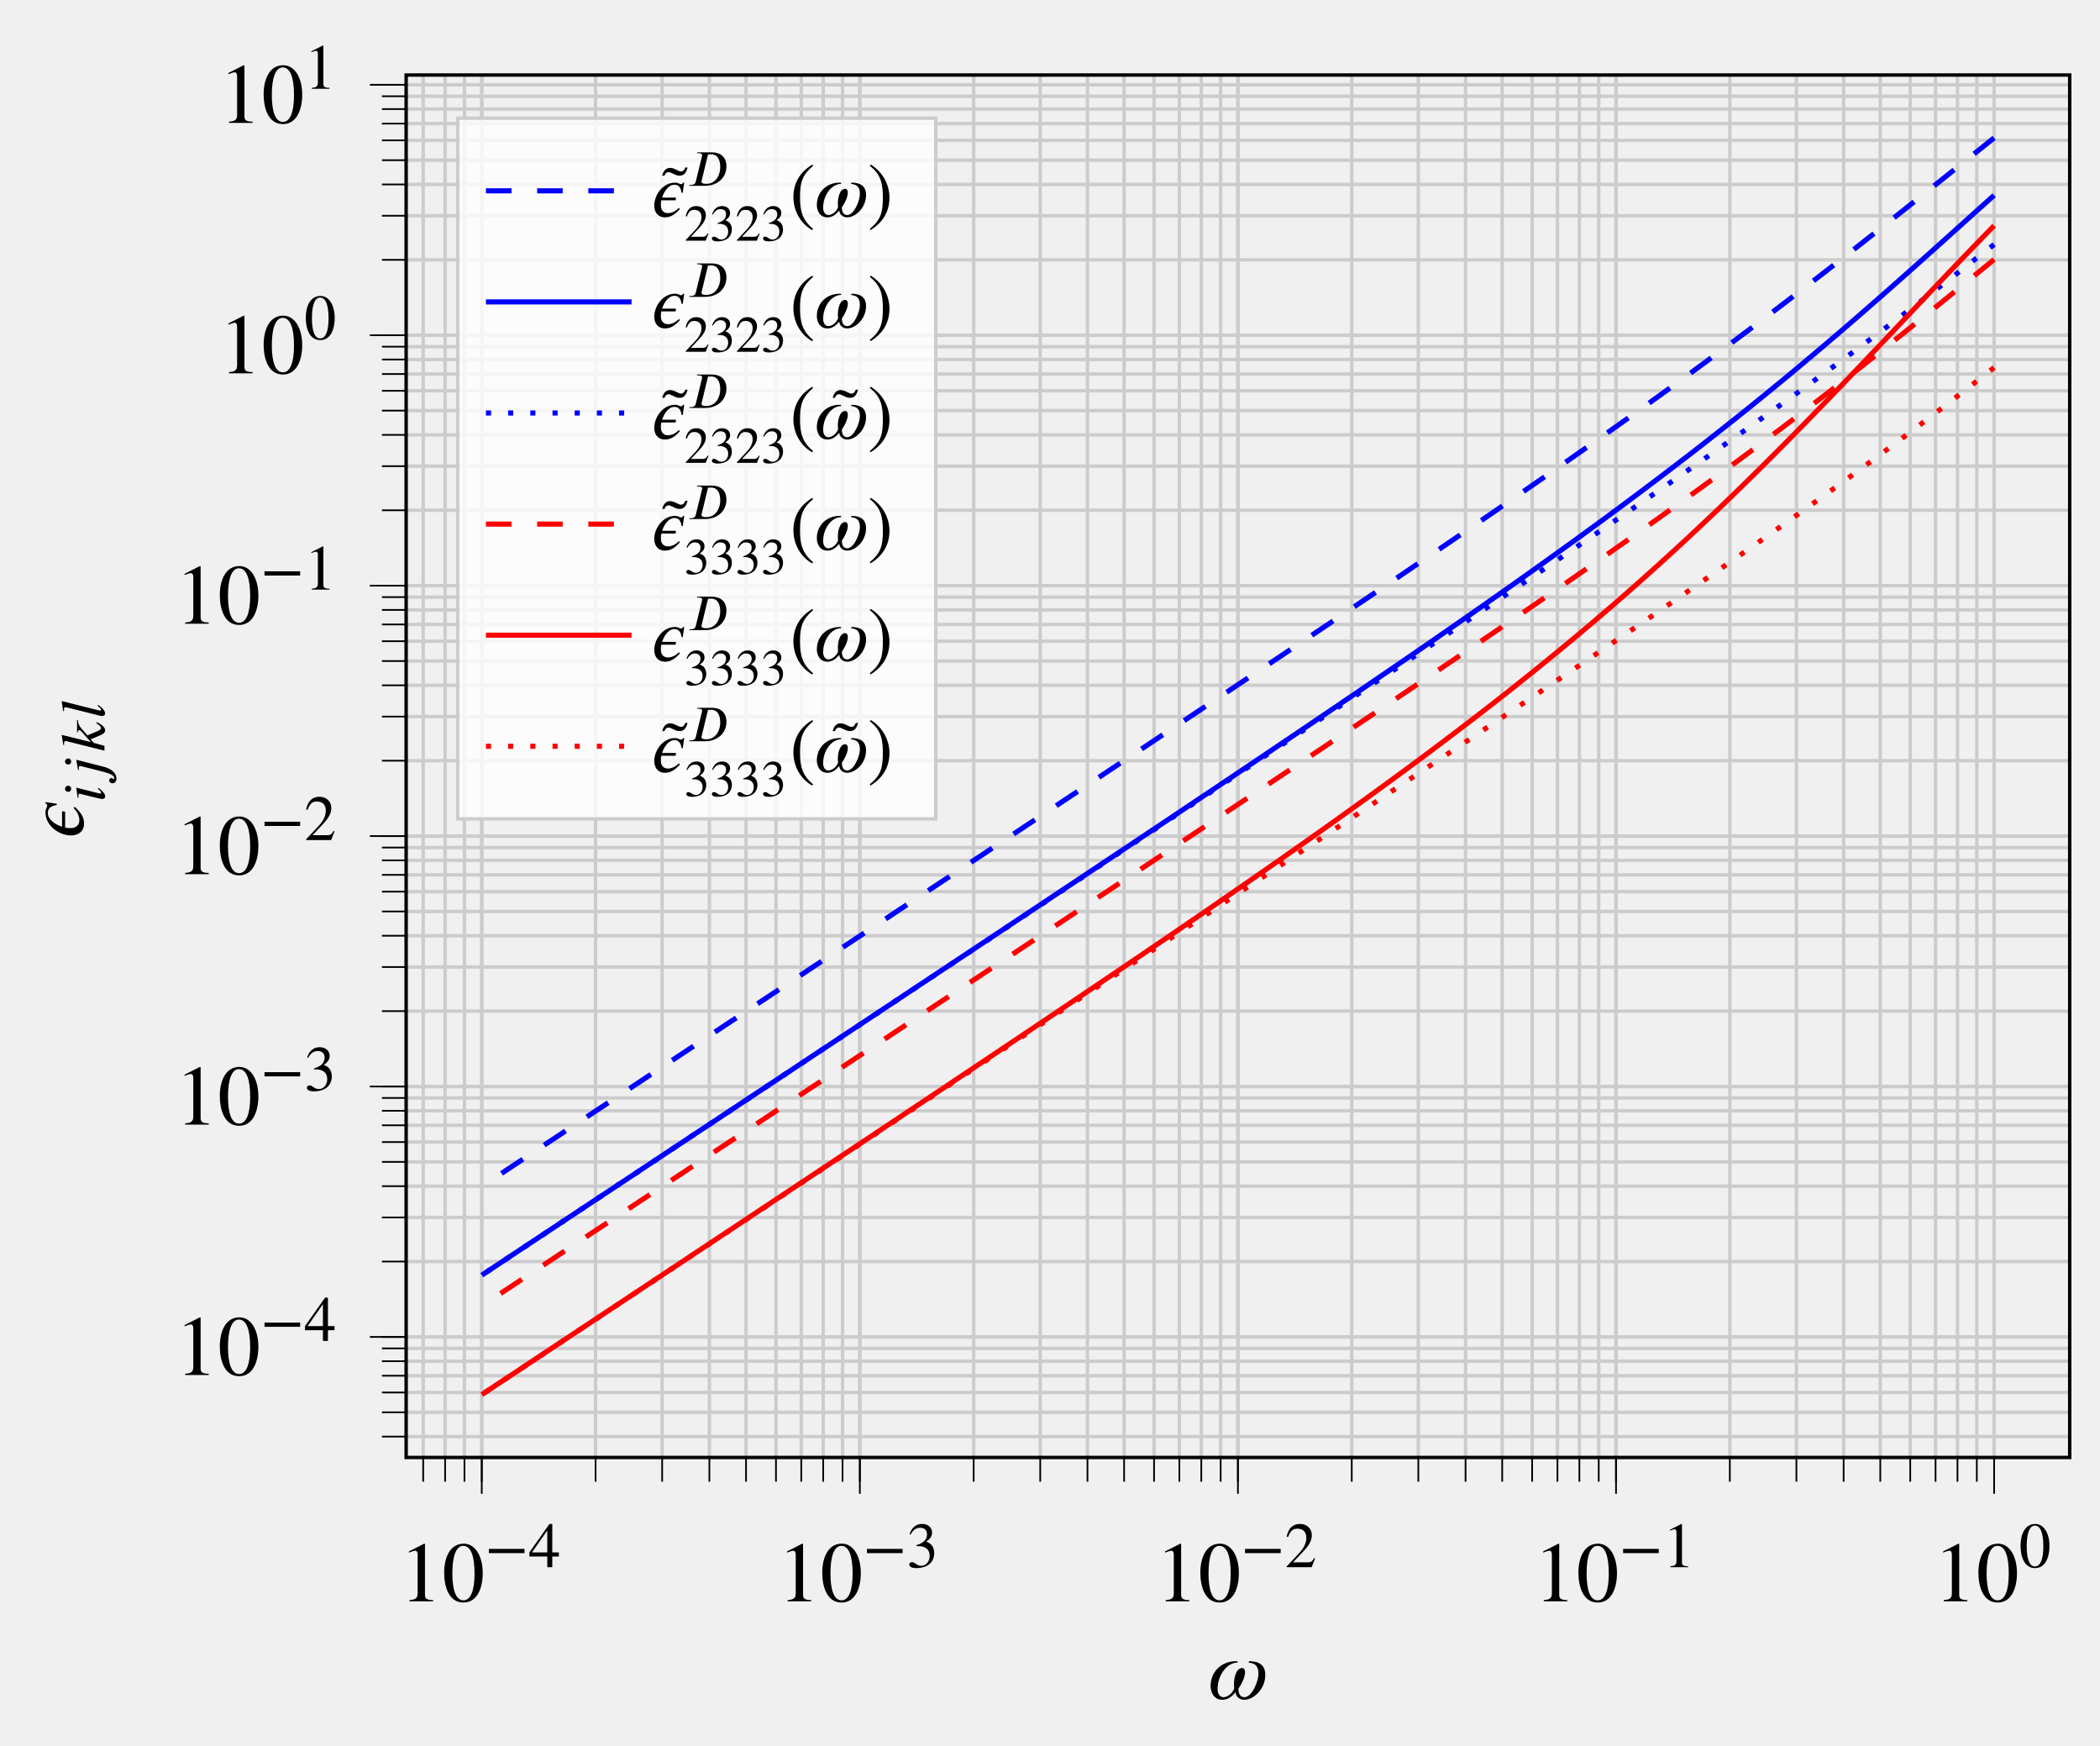
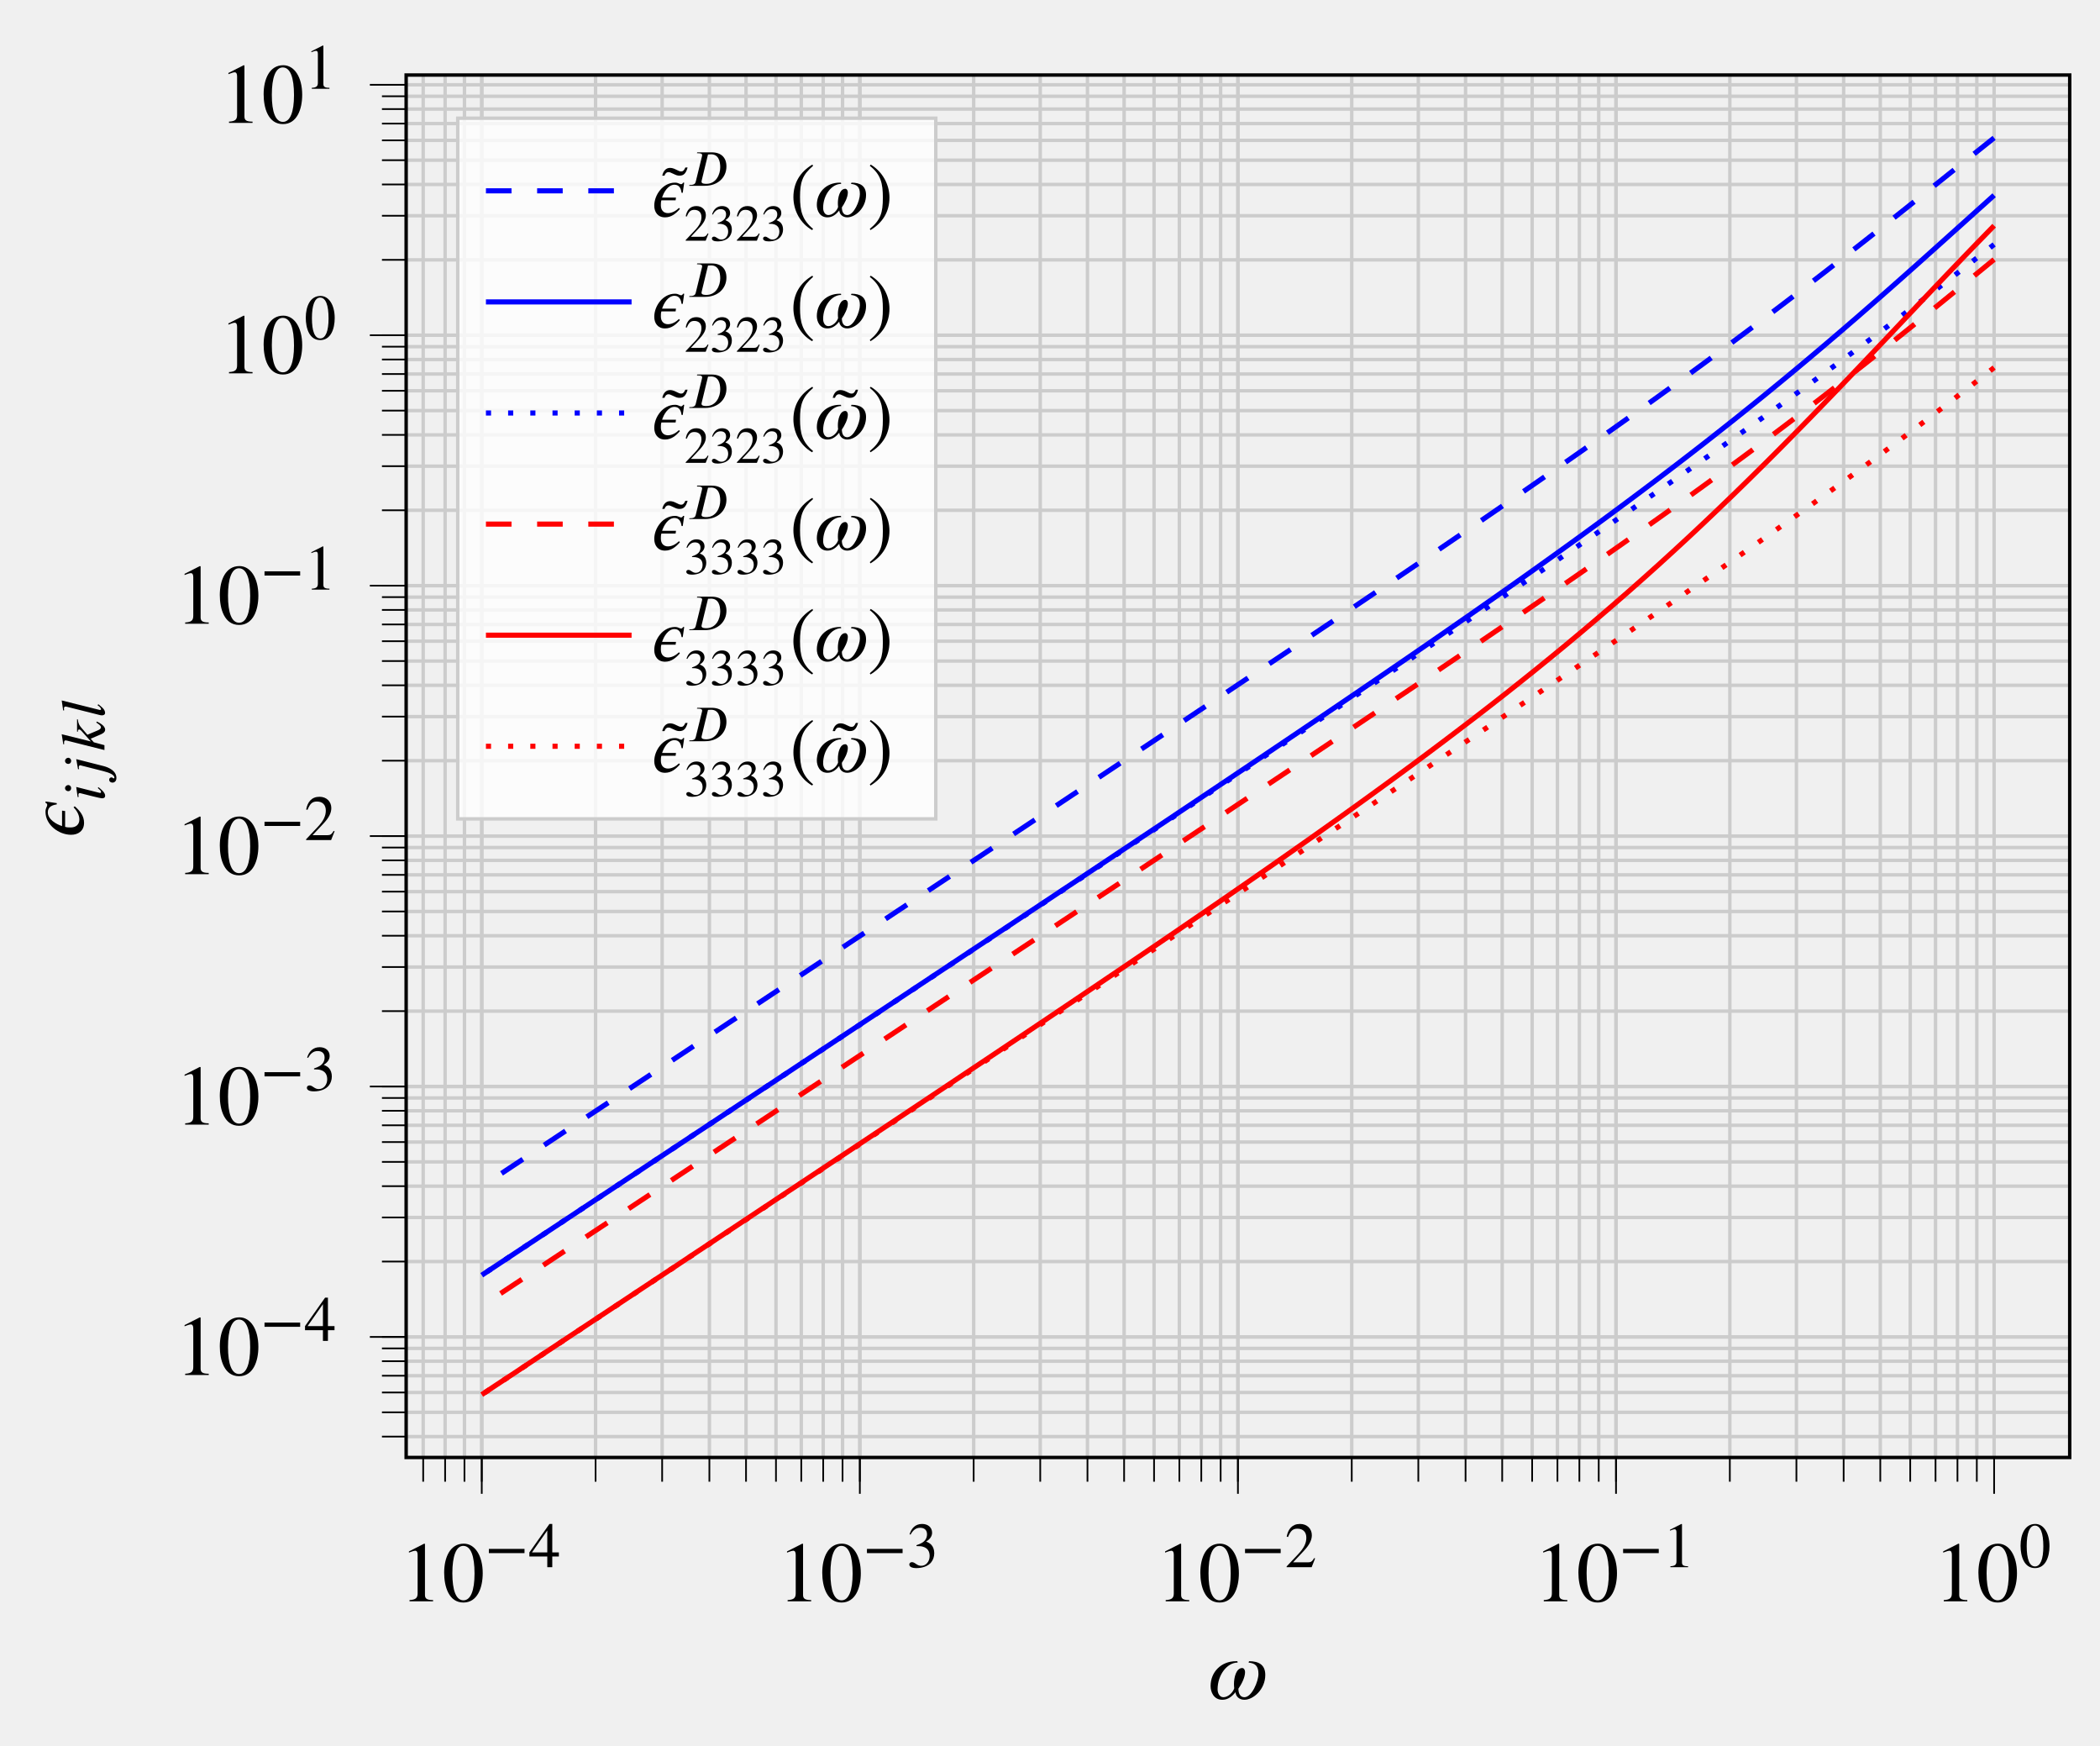
<svg xmlns="http://www.w3.org/2000/svg" xmlns:xlink="http://www.w3.org/1999/xlink" version="1.1" width="245.238" height="203.759" viewBox="0 0 245.238 203.759">
  <defs>
    <path id="font_1_50" d="M.394 0V.015C.319 .015 .299 .033 .299 .076V.673L.29 .676 .111 .585V.571L.138 .581C.156 .588 .173 .593 .183 .593 .204 .593 .213 .578 .213 .544V.095C.213 .04 .192 .019 .118 .015V0H.394Z" />
    <path id="font_1_49" d="M.38 .325C.38 .127 .335 .012 .25 .012 .164 .012 .12 .126 .12 .329 .12 .532 .165 .65 .248 .65 .336 .65 .38 .533 .38 .325M.476 .33C.476 .535 .385 .676 .254 .676 .093 .676 .024 .513 .024 .336 .024 .172 .079-.014 .25-.014 .413-.014 .476 .158 .476 .33Z" />
    <path id="font_2_1155" d="M.621 .22V.286H.064V.22H.621Z" />
    <path id="font_2_53" d="M.292 .231H.052L.292 .574V.231M.473 .167V.231H.37V.676H.326L.012 .231V.167H.292V0H.37V.167H.473Z" />
    <path id="font_2_52" d="M.061 .51C.102 .584 .148 .616 .21 .616 .276 .616 .318 .582 .318 .514 .318 .453 .286 .408 .237 .38 .217 .368 .191 .357 .153 .344V.33C.21 .33 .233 .327 .255 .32 .324 .3 .359 .251 .359 .175 .359 .09 .303 .022 .229 .022 .201 .022 .18 .027 .143 .053 .115 .073 .099 .079 .082 .079 .059 .079 .041 .064 .041 .043 .041 .007 .08-.014 .153-.014 .242-.014 .337 .015 .385 .079 .414 .117 .431 .166 .431 .219 .431 .271 .415 .317 .387 .348 .366 .37 .348 .382 .304 .401 .371 .441 .397 .491 .397 .539 .397 .621 .334 .676 .241 .676 .137 .676 .074 .609 .045 .514L.061 .51Z" />
    <path id="font_2_51" d="M.474 .137 .46 .143C.427 .087 .406 .076 .364 .076H.13L.295 .252C.384 .346 .423 .421 .423 .5 .423 .599 .351 .676 .238 .676 .115 .676 .051 .594 .03 .477L.051 .472C.091 .57 .126 .602 .198 .602 .283 .602 .337 .552 .337 .461 .337 .376 .301 .3 .207 .201L.029 .012V0H.42L.474 .137Z" />
    <path id="font_2_50" d="M.394 0V.015C.319 .015 .299 .033 .299 .076V.673L.29 .676 .111 .585V.571L.138 .581C.156 .588 .173 .593 .183 .593 .204 .593 .213 .578 .213 .544V.095C.213 .04 .192 .019 .118 .015V0H.394Z" />
    <path id="font_2_49" d="M.38 .325C.38 .127 .335 .012 .25 .012 .164 .012 .12 .126 .12 .329 .12 .532 .165 .65 .248 .65 .336 .65 .38 .533 .38 .325M.476 .33C.476 .535 .385 .676 .254 .676 .093 .676 .024 .513 .024 .336 .024 .172 .079-.014 .25-.014 .413-.014 .476 .158 .476 .33Z" />
    <clipPath id="clip_3">
      <path transform="matrix(1,0,0,-1,232.872,39.13699)" d="M-185.442-131.02H8.83V30.377H-185.442Z" />
    </clipPath>
    <path id="font_1_3186" d="M.465 .425C.542 .416 .581 .388 .581 .292 .581 .206 .504 .019 .416 .019 .363 .019 .346 .069 .346 .119 .382 .171 .424 .25 .424 .314 .424 .339 .41 .361 .391 .361 .319 .361 .294 .248 .294 .175 .294 .161 .295 .139 .297 .124 .284 .078 .228 .019 .17 .019 .125 .019 .102 .066 .102 .112 .102 .28 .213 .425 .337 .425L.334 .441H.318C.141 .441 .02 .312 .02 .15 .02 .081 .056-.011 .158-.011 .224-.011 .271 .028 .312 .078 .316 .027 .357-.011 .416-.011 .52-.011 .661 .11 .661 .28 .661 .398 .586 .441 .471 .441L.465 .425Z" />
    <path id="font_1_3188" d="M.43 .441H.415C.411 .432 .404 .421 .392 .421 .364 .421 .358 .441 .309 .441 .154 .441 .04 .283 .04 .141 .04 .058 .086-.011 .18-.011 .263-.011 .321 .038 .374 .098L.362 .112C.327 .078 .276 .044 .218 .044 .163 .044 .126 .081 .126 .145 .126 .17 .126 .191 .133 .211H.318L.323 .247H.142C.164 .317 .221 .414 .303 .414 .372 .414 .389 .355 .396 .309H.411L.43 .441Z" />
    <path id="font_2_2509" d="M.227 .441 .069 .419 .072 .403C.079 .405 .091 .407 .1 .407 .123 .407 .131 .402 .131 .385 .131 .382 .13 .375 .129 .373 .05 .066 .05 .047 .05 .035 .05 .008 .062-.011 .09-.011 .139-.011 .189 .049 .224 .094L.211 .104C.175 .065 .169 .053 .147 .053 .14 .053 .134 .056 .134 .063 .134 .067 .134 .071 .135 .077L.227 .441M.257 .566C.257 .591 .235 .616 .209 .616 .18 .616 .161 .591 .161 .566 .161 .54 .18 .52 .209 .52 .235 .52 .257 .54 .257 .566Z" />
    <path id="font_2_2510" d="M.351 .441 .193 .413 .196 .396C.203 .399 .215 .401 .223 .401 .245 .401 .255 .391 .255 .379L.163 .016C.139-.08 .106-.156 .06-.156 .055-.156 .05-.15 .05-.146 .05-.13 .066-.127 .066-.112 .066-.089 .05-.074 .031-.074-.004-.074-.016-.104-.016-.126-.016-.154 .004-.187 .057-.187 .165-.187 .221-.072 .243 .016L.351 .441M.372 .566C.372 .591 .35 .616 .324 .616 .295 .616 .276 .591 .276 .566 .276 .54 .295 .52 .324 .52 .35 .52 .372 .54 .372 .566Z" />
    <path id="font_2_2511" d="M.527 .428H.333L.329 .416H.341C.351 .416 .367 .409 .367 .397 .367 .384 .357 .371 .346 .361L.179 .212 .292 .668 .134 .643 .137 .629C.145 .631 .155 .631 .164 .631 .186 .631 .196 .62 .196 .609 .196 .602 .195 .595 .193 .589L.045 0H.121L.166 .166 .222 .215 .285 .068C.296 .042 .317-.011 .363-.011 .431-.011 .478 .096 .49 .117L.475 .128C.453 .098 .431 .055 .401 .055 .375 .055 .363 .079 .348 .114L.284 .266 .39 .358C.428 .391 .456 .409 .523 .416L.527 .428Z" />
    <path id="font_2_2512" d="M.278 .668 .121 .645 .124 .63C.132 .631 .144 .633 .151 .633 .174 .633 .182 .623 .182 .611 .182 .608 .182 .6 .179 .587L.051 .077C.048 .067 .045 .053 .045 .041 .045 .016 .054-.01 .084-.01 .142-.01 .185 .056 .219 .096L.203 .108C.194 .092 .164 .053 .141 .053 .133 .053 .129 .059 .129 .066 .129 .073 .13 .077 .13 .077L.278 .668Z" />
    <path id="font_1_549" d="M-.094 .638C-.111 .601-.124 .587-.147 .587-.167 .587-.181 .593-.224 .615-.248 .627-.272 .633-.294 .633-.344 .633-.38 .597-.395 .532H-.366C-.355 .563-.338 .578-.315 .578-.297 .578-.289 .574-.251 .556-.21 .536-.195 .532-.17 .532-.115 .532-.086 .562-.065 .638H-.094Z" />
    <path id="font_4_2479" d="M.405 .612C.421 .614 .444 .615 .464 .615 .611 .615 .644 .478 .644 .363 .644 .222 .565 .038 .373 .038 .338 .038 .278 .04 .278 .081 .278 .084 .278 .089 .283 .108L.405 .612M.194 .653 .189 .636H.214C.273 .636 .291 .621 .291 .599 .291 .592 .289 .583 .287 .575L.165 .078C.157 .044 .134 .016 .06 .016H.042L.038 0H.344C.602 0 .765 .167 .765 .378 .765 .55 .664 .653 .476 .653H.194Z" />
    <path id="font_4_51" d="M.474 .137 .46 .143C.427 .087 .406 .076 .364 .076H.13L.295 .252C.384 .346 .423 .421 .423 .5 .423 .599 .351 .676 .238 .676 .115 .676 .051 .594 .03 .477L.051 .472C.091 .57 .126 .602 .198 .602 .283 .602 .337 .552 .337 .461 .337 .376 .301 .3 .207 .201L.029 .012V0H.42L.474 .137Z" />
    <path id="font_4_52" d="M.061 .51C.102 .584 .148 .616 .21 .616 .276 .616 .318 .582 .318 .514 .318 .453 .286 .408 .237 .38 .217 .368 .191 .357 .153 .344V.33C.21 .33 .233 .327 .255 .32 .324 .3 .359 .251 .359 .175 .359 .09 .303 .022 .229 .022 .201 .022 .18 .027 .143 .053 .115 .073 .099 .079 .082 .079 .059 .079 .041 .064 .041 .043 .041 .007 .08-.014 .153-.014 .242-.014 .337 .015 .385 .079 .414 .117 .431 .166 .431 .219 .431 .271 .415 .317 .387 .348 .366 .37 .348 .382 .304 .401 .371 .441 .397 .491 .397 .539 .397 .621 .334 .676 .241 .676 .137 .676 .074 .609 .045 .514L.061 .51Z" />
    <path id="font_1_41" d="M.304-.161C.164-.044 .134 .069 .134 .255 .134 .448 .165 .541 .304 .66L.295 .676C.135 .581 .048 .437 .048 .252 .048 .082 .134-.087 .292-.177L.304-.161Z" />
    <path id="font_1_42" d="M.029 .66C.174 .546 .199 .431 .199 .244 .199 .05 .171-.044 .029-.161L.038-.177C.197-.08 .285 .062 .285 .247 .285 .417 .194 .584 .041 .676L.029 .66Z" />
  </defs>
  <path transform="matrix(1,0,0,-1,232.872,39.13699)" stroke-width=".399" stroke-linecap="butt" stroke-miterlimit="10" stroke-linejoin="miter" fill="none" stroke="#cccccc" d="M-183.452-131.02V30.377M-180.891-131.02V30.377M-178.632-131.02V30.377M-176.612-131.02V30.377M-163.321-131.02V30.377M-155.546-131.02V30.377M-150.03-131.02V30.377M-145.751-131.02V30.377M-142.254-131.02V30.377M-139.299-131.02V30.377M-136.738-131.02V30.377M-134.479-131.02V30.377M-132.459-131.02V30.377M-119.168-131.02V30.377M-111.393-131.02V30.377M-105.877-131.02V30.377M-101.598-131.02V30.377M-98.101-131.02V30.377M-95.146-131.02V30.377M-92.585-131.02V30.377M-90.326-131.02V30.377M-88.306-131.02V30.377M-75.015-131.02V30.377M-67.24-131.02V30.377M-61.724-131.02V30.377M-57.445-131.02V30.377M-53.948-131.02V30.377M-50.993-131.02V30.377M-48.432-131.02V30.377M-46.173-131.02V30.377M-44.153-131.02V30.377M-30.862-131.02V30.377M-23.087-131.02V30.377M-17.571-131.02V30.377M-13.292-131.02V30.377M-9.795-131.02V30.377M-6.84-131.02V30.377M-4.279-131.02V30.377M-2.02-131.02V30.377" />
  <path transform="matrix(1,0,0,-1,232.872,39.13699)" stroke-width=".399" stroke-linecap="butt" stroke-miterlimit="10" stroke-linejoin="miter" fill="none" stroke="#cccccc" d="M-176.612-131.02V30.377M-132.459-131.02V30.377M-88.306-131.02V30.377M-44.153-131.02V30.377M0-131.02V30.377" />
  <path transform="matrix(1,0,0,-1,232.872,39.13699)" stroke-width=".399" stroke-linecap="butt" stroke-miterlimit="10" stroke-linejoin="miter" fill="none" stroke="#cccccc" d="M-185.442-128.582H8.83M-185.442-125.748H8.83M-185.442-123.433H8.83M-185.442-121.476H8.83M-185.442-119.781H8.83M-185.442-118.285H8.83M-185.442-116.947H8.83M-185.442-108.146H8.83M-185.442-102.998H8.83M-185.442-99.345H8.83M-185.442-96.512H8.83M-185.442-94.196H8.83M-185.442-92.239H8.83M-185.442-90.544H8.83M-185.442-89.048H8.83M-185.442-87.71H8.83M-185.442-78.909H8.83M-185.442-73.761H8.83M-185.442-70.108H8.83M-185.442-67.275H8.83M-185.442-64.96H8.83M-185.442-63.002H8.83M-185.442-61.307H8.83M-185.442-59.811H8.83M-185.442-58.473H8.83M-185.442-49.672H8.83M-185.442-44.524H8.83M-185.442-40.871H8.83M-185.442-38.038H8.83M-185.442-35.723H8.83M-185.442-33.766H8.83M-185.442-32.07H8.83M-185.442-30.575H8.83M-185.442-29.237H8.83M-185.442-20.436H8.83M-185.442-15.288H8.83M-185.442-11.635H8.83M-185.442-8.801H8.83M-185.442-6.486H8.83M-185.442-4.529H8.83M-185.442-2.834H8.83M-185.442-1.338H8.83M-185.442 0H8.83M-185.442 8.801H8.83M-185.442 13.949H8.83M-185.442 17.602H8.83M-185.442 20.435H8.83M-185.442 22.751H8.83M-185.442 24.708H8.83M-185.442 26.403H8.83M-185.442 27.899H8.83" />
  <path transform="matrix(1,0,0,-1,232.872,39.13699)" stroke-width=".399" stroke-linecap="butt" stroke-miterlimit="10" stroke-linejoin="miter" fill="none" stroke="#cccccc" d="M-185.442-116.947H8.83M-185.442-87.71H8.83M-185.442-58.473H8.83M-185.442-29.237H8.83M-185.442 0H8.83M-185.442 29.237H8.83" />
  <path transform="matrix(1,0,0,-1,232.872,39.13699)" stroke-width=".199" stroke-linecap="butt" stroke-miterlimit="10" stroke-linejoin="miter" fill="none" stroke="#000000" d="M-183.452-133.848V-131.02M-180.891-133.848V-131.02M-178.632-133.848V-131.02M-176.612-133.848V-131.02M-163.321-133.848V-131.02M-155.546-133.848V-131.02M-150.03-133.848V-131.02M-145.751-133.848V-131.02M-142.254-133.848V-131.02M-139.299-133.848V-131.02M-136.738-133.848V-131.02M-134.479-133.848V-131.02M-132.459-133.848V-131.02M-119.168-133.848V-131.02M-111.393-133.848V-131.02M-105.877-133.848V-131.02M-101.598-133.848V-131.02M-98.101-133.848V-131.02M-95.146-133.848V-131.02M-92.585-133.848V-131.02M-90.326-133.848V-131.02M-88.306-133.848V-131.02M-75.015-133.848V-131.02M-67.24-133.848V-131.02M-61.724-133.848V-131.02M-57.445-133.848V-131.02M-53.948-133.848V-131.02M-50.993-133.848V-131.02M-48.432-133.848V-131.02M-46.173-133.848V-131.02M-44.153-133.848V-131.02M-30.862-133.848V-131.02M-23.087-133.848V-131.02M-17.571-133.848V-131.02M-13.292-133.848V-131.02M-9.795-133.848V-131.02M-6.84-133.848V-131.02M-4.279-133.848V-131.02M-2.02-133.848V-131.02" />
  <path transform="matrix(1,0,0,-1,232.872,39.13699)" stroke-width=".199" stroke-linecap="butt" stroke-miterlimit="10" stroke-linejoin="miter" fill="none" stroke="#000000" d="M-176.612-135.261V-131.02M-132.459-135.261V-131.02M-88.306-135.261V-131.02M-44.153-135.261V-131.02M0-135.261V-131.02" />
  <path transform="matrix(1,0,0,-1,232.872,39.13699)" stroke-width=".199" stroke-linecap="butt" stroke-miterlimit="10" stroke-linejoin="miter" fill="none" stroke="#000000" d="M-188.268-128.582H-185.442M-188.268-125.748H-185.442M-188.268-123.433H-185.442M-188.268-121.476H-185.442M-188.268-119.781H-185.442M-188.268-118.285H-185.442M-188.268-116.947H-185.442M-188.268-108.146H-185.442M-188.268-102.998H-185.442M-188.268-99.345H-185.442M-188.268-96.512H-185.442M-188.268-94.196H-185.442M-188.268-92.239H-185.442M-188.268-90.544H-185.442M-188.268-89.048H-185.442M-188.268-87.71H-185.442M-188.268-78.909H-185.442M-188.268-73.761H-185.442M-188.268-70.108H-185.442M-188.268-67.275H-185.442M-188.268-64.96H-185.442M-188.268-63.002H-185.442M-188.268-61.307H-185.442M-188.268-59.811H-185.442M-188.268-58.473H-185.442M-188.268-49.672H-185.442M-188.268-44.524H-185.442M-188.268-40.871H-185.442M-188.268-38.038H-185.442M-188.268-35.723H-185.442M-188.268-33.766H-185.442M-188.268-32.07H-185.442M-188.268-30.575H-185.442M-188.268-29.237H-185.442M-188.268-20.436H-185.442M-188.268-15.288H-185.442M-188.268-11.635H-185.442M-188.268-8.801H-185.442M-188.268-6.486H-185.442M-188.268-4.529H-185.442M-188.268-2.834H-185.442M-188.268-1.338H-185.442M-188.268 0H-185.442M-188.268 8.801H-185.442M-188.268 13.949H-185.442M-188.268 17.602H-185.442M-188.268 20.435H-185.442M-188.268 22.751H-185.442M-188.268 24.708H-185.442M-188.268 26.403H-185.442M-188.268 27.899H-185.442" />
  <path transform="matrix(1,0,0,-1,232.872,39.13699)" stroke-width=".199" stroke-linecap="butt" stroke-miterlimit="10" stroke-linejoin="miter" fill="none" stroke="#000000" d="M-189.68-116.947H-185.442M-189.68-87.71H-185.442M-189.68-58.473H-185.442M-189.68-29.237H-185.442M-189.68 0H-185.442M-189.68 29.237H-185.442" />
  <path transform="matrix(1,0,0,-1,232.872,39.13699)" stroke-width=".399" stroke-linecap="butt" stroke-miterlimit="10" stroke-linejoin="miter" fill="none" stroke="#000000" d="M-185.442-131.02V30.377H8.83V-131.02H-185.442Z" />
  <use data-text="1" xlink:href="#font_1_50" transform="matrix(9.96264,0,0,-9.96264,46.64899,186.953)" />
  <use data-text="0" xlink:href="#font_1_49" transform="matrix(9.96264,0,0,-9.96264,51.63031,186.953)" />
  <use data-text="−" xlink:href="#font_2_1155" transform="matrix(7.47198,0,0,-7.47198,56.61199,182.968)" />
  <use data-text="4" xlink:href="#font_2_53" transform="matrix(7.47198,0,0,-7.47198,61.73029,182.968)" />
  <use data-text="1" xlink:href="#font_1_50" transform="matrix(9.96264,0,0,-9.96264,90.80199,186.953)" />
  <use data-text="0" xlink:href="#font_1_49" transform="matrix(9.96264,0,0,-9.96264,95.78331,186.953)" />
  <use data-text="−" xlink:href="#font_2_1155" transform="matrix(7.47198,0,0,-7.47198,100.764,182.968)" />
  <use data-text="3" xlink:href="#font_2_52" transform="matrix(7.47198,0,0,-7.47198,105.8823,182.968)" />
  <use data-text="1" xlink:href="#font_1_50" transform="matrix(9.96264,0,0,-9.96264,134.954,186.953)" />
  <use data-text="0" xlink:href="#font_1_49" transform="matrix(9.96264,0,0,-9.96264,139.9353,186.953)" />
  <use data-text="−" xlink:href="#font_2_1155" transform="matrix(7.47198,0,0,-7.47198,144.917,182.968)" />
  <use data-text="2" xlink:href="#font_2_51" transform="matrix(7.47198,0,0,-7.47198,150.0353,182.968)" />
  <use data-text="1" xlink:href="#font_1_50" transform="matrix(9.96264,0,0,-9.96264,179.107,186.953)" />
  <use data-text="0" xlink:href="#font_1_49" transform="matrix(9.96264,0,0,-9.96264,184.0883,186.953)" />
  <use data-text="−" xlink:href="#font_2_1155" transform="matrix(7.47198,0,0,-7.47198,189.069,182.968)" />
  <use data-text="1" xlink:href="#font_2_50" transform="matrix(7.47198,0,0,-7.47198,194.1873,182.968)" />
  <use data-text="1" xlink:href="#font_1_50" transform="matrix(9.96264,0,0,-9.96264,225.818,186.953)" />
  <use data-text="0" xlink:href="#font_1_49" transform="matrix(9.96264,0,0,-9.96264,230.7993,186.953)" />
  <use data-text="0" xlink:href="#font_2_49" transform="matrix(7.47198,0,0,-7.47198,235.781,182.968)" />
  <use data-text="1" xlink:href="#font_1_50" transform="matrix(9.96264,0,0,-9.96264,20.44899,160.531)" />
  <use data-text="0" xlink:href="#font_1_49" transform="matrix(9.96264,0,0,-9.96264,25.43031,160.531)" />
  <use data-text="−" xlink:href="#font_2_1155" transform="matrix(7.47198,0,0,-7.47198,30.41199,156.546)" />
  <use data-text="4" xlink:href="#font_2_53" transform="matrix(7.47198,0,0,-7.47198,35.5303,156.546)" />
  <use data-text="1" xlink:href="#font_1_50" transform="matrix(9.96264,0,0,-9.96264,20.44899,131.295)" />
  <use data-text="0" xlink:href="#font_1_49" transform="matrix(9.96264,0,0,-9.96264,25.43031,131.295)" />
  <use data-text="−" xlink:href="#font_2_1155" transform="matrix(7.47198,0,0,-7.47198,30.41199,127.31)" />
  <use data-text="3" xlink:href="#font_2_52" transform="matrix(7.47198,0,0,-7.47198,35.5303,127.31)" />
  <use data-text="1" xlink:href="#font_1_50" transform="matrix(9.96264,0,0,-9.96264,20.44899,102.058)" />
  <use data-text="0" xlink:href="#font_1_49" transform="matrix(9.96264,0,0,-9.96264,25.43031,102.058)" />
  <use data-text="−" xlink:href="#font_2_1155" transform="matrix(7.47198,0,0,-7.47198,30.41199,98.07301)" />
  <use data-text="2" xlink:href="#font_2_51" transform="matrix(7.47198,0,0,-7.47198,35.5303,98.07301)" />
  <use data-text="1" xlink:href="#font_1_50" transform="matrix(9.96264,0,0,-9.96264,20.44899,72.82199)" />
  <use data-text="0" xlink:href="#font_1_49" transform="matrix(9.96264,0,0,-9.96264,25.43031,72.82199)" />
  <use data-text="−" xlink:href="#font_2_1155" transform="matrix(7.47198,0,0,-7.47198,30.41199,68.83699)" />
  <use data-text="1" xlink:href="#font_2_50" transform="matrix(7.47198,0,0,-7.47198,35.5303,68.83699)" />
  <use data-text="1" xlink:href="#font_1_50" transform="matrix(9.96264,0,0,-9.96264,25.567,43.586)" />
  <use data-text="0" xlink:href="#font_1_49" transform="matrix(9.96264,0,0,-9.96264,30.54832,43.586)" />
  <use data-text="0" xlink:href="#font_2_49" transform="matrix(7.47198,0,0,-7.47198,35.53,39.601)" />
  <use data-text="1" xlink:href="#font_1_50" transform="matrix(9.96264,0,0,-9.96264,25.567,14.349)" />
  <use data-text="0" xlink:href="#font_1_49" transform="matrix(9.96264,0,0,-9.96264,30.54832,14.349)" />
  <use data-text="1" xlink:href="#font_2_50" transform="matrix(7.47198,0,0,-7.47198,35.53,10.364)" />
  <g clip-path="url(#clip_3)">
    <path transform="matrix(1,0,0,-1,232.872,39.13699)" stroke-width=".598" stroke-linecap="butt" stroke-dasharray="2.989,2.989" stroke-miterlimit="10" stroke-linejoin="miter" fill="none" stroke="#0000ff" d="M0 23.04-1.784 21.617-3.568 20.191-5.353 18.765-7.137 17.338-8.921 15.916-10.704 14.497-12.487 13.083-14.272 11.674-16.055 10.273-17.841 8.878-19.625 7.49-21.408 6.113-23.192 4.744-24.976 3.385-26.759 2.034-28.544 .692-30.328-.639-32.114-1.962-33.896-3.279-35.68-4.583-37.464-5.88-39.247-7.17-41.031-8.45-42.815-9.725-44.599-10.993-46.384-12.256-48.167-13.51-49.953-14.76-51.736-16.004-53.52-17.242-55.303-18.477-57.087-19.708-58.871-20.934-60.654-22.158-62.442-23.376-64.224-24.592-66.007-25.805-67.79-27.015-69.575-28.224-71.359-29.429-73.143-30.633-74.927-31.835-76.711-33.036-78.495-34.234-80.278-35.431-82.063-36.626-83.847-37.82-85.631-39.013-87.414-40.206-89.198-41.398-90.983-42.589-92.767-43.777-94.551-44.966-96.333-46.153-98.119-47.341-99.902-48.528-101.686-49.716-103.47-50.901-105.253-52.087-107.039-53.272-108.823-54.457-110.605-55.641-112.39-56.825-114.174-58.009-115.957-59.193-117.742-60.377-119.529-61.562-121.312-62.744-123.095-63.927-124.878-65.109-126.662-66.292-128.445-67.474-130.229-68.657-132.013-69.839-133.798-71.023-135.582-72.204-137.368-73.386-139.15-74.568-140.934-75.75-142.717-76.932-144.501-78.113-146.285-79.296-148.069-80.477-149.852-81.66-151.64-82.84-153.421-84.022-155.206-85.203-156.988-86.385-158.772-87.567-160.556-88.748-162.34-89.93-164.127-91.113-165.91-92.294-167.693-93.474-169.477-94.657-171.261-95.838-173.044-97.018-174.829-98.2-176.612-99.383" />
    <path transform="matrix(1,0,0,-1,232.872,39.13699)" stroke-width=".598" stroke-linecap="butt" stroke-miterlimit="10" stroke-linejoin="miter" fill="none" stroke="#0000ff" d="M0 16.343-1.784 14.739-3.568 13.135-5.353 11.531-7.137 9.931-8.921 8.334-10.704 6.75-12.487 5.173-14.272 3.608-16.055 2.055-17.841 .516-19.625-1.008-21.408-2.517-23.192-4.011-24.976-5.487-26.759-6.948-28.544-8.393-30.328-9.823-32.114-11.237-33.896-12.637-35.68-14.021-37.464-15.391-39.247-16.749-41.031-18.094-42.815-19.427-44.599-20.751-46.384-22.061-48.167-23.363-49.953-24.655-51.736-25.937-53.52-27.212-55.303-28.481-57.087-29.741-58.871-30.995-60.654-32.245-62.442-33.487-64.224-34.724-66.007-35.957-67.79-37.185-69.575-38.409-71.359-39.63-73.143-40.847-74.927-42.063-76.711-43.274-78.495-44.483-80.278-45.689-82.063-46.893-83.847-48.095-85.631-49.296-87.414-50.496-89.198-51.692-90.983-52.888-92.767-54.083-94.551-55.276-96.333-56.468-98.119-57.66-99.902-58.85-101.686-60.04-103.47-61.229-105.253-62.418-107.039-63.606-108.823-64.792-110.605-65.978-112.39-67.164-114.174-68.35-115.957-69.536-117.742-70.722-119.529-71.906-121.312-73.09-123.095-74.274-124.878-75.458-126.662-76.641-128.445-77.824-130.229-79.009-132.013-80.192-133.798-81.374-135.582-82.557-137.368-83.739-139.15-84.921-140.934-86.104-142.717-87.286-144.501-88.468-146.285-89.65-148.069-90.833-149.852-92.015-151.64-93.197-153.421-94.379-155.206-95.56-156.988-96.741-158.772-97.924-160.556-99.105-162.34-100.287-164.127-101.468-165.91-102.65-167.693-103.832-169.477-105.013-171.261-106.194-173.044-107.376-174.829-108.558-176.612-109.739" />
    <path transform="matrix(1,0,0,-1,232.872,39.13699)" stroke-width=".598" stroke-linecap="butt" stroke-dasharray=".598,1.993" stroke-miterlimit="10" stroke-linejoin="miter" fill="none" stroke="#0000ff" d="M0 10.597-1.784 9.2-3.568 7.81-5.353 6.431-7.137 5.06-8.921 3.699-10.704 2.346-12.487 1.002-14.272-.331-16.055-1.657-17.841-2.974-19.625-4.282-21.408-5.58-23.192-6.872-24.976-8.155-26.759-9.43-28.544-10.7-30.328-11.964-32.114-13.221-33.896-14.471-35.68-15.716-37.464-16.956-39.247-18.192-41.031-19.423-42.815-20.653-44.599-21.874-46.384-23.095-48.167-24.311-49.953-25.525-51.736-26.736-53.52-27.944-55.303-29.151-57.087-30.355-58.871-31.557-60.654-32.757-62.442-33.956-64.224-35.154-66.007-36.35-67.79-37.543-69.575-38.737-71.359-39.93-73.143-41.122-74.927-42.313-76.711-43.502-78.495-44.691-80.278-45.879-82.063-47.067-83.847-48.253-85.631-49.44-87.414-50.627-89.198-51.813-90.983-52.998-92.767-54.182-94.551-55.367-96.333-56.551-98.119-57.736-99.902-58.919-101.686-60.103-103.47-61.286-105.253-62.471-107.039-63.653-108.823-64.836-110.605-66.019-112.39-67.2-114.174-68.383-115.957-69.566-117.742-70.749-119.529-71.931-121.312-73.113-123.095-74.294-124.878-75.476-126.662-76.658-128.445-77.84-130.229-79.022-132.013-80.205-133.798-81.386-135.582-82.567-137.368-83.749-139.15-84.93-140.934-86.112-142.717-87.293-144.501-88.475-146.285-89.657-148.069-90.84-149.852-92.021-151.64-93.202-153.421-94.382-155.206-95.564-156.988-96.745-158.772-97.927-160.556-99.108-162.34-100.291-164.127-101.471-165.91-102.653-167.693-103.834-169.477-105.014-171.261-106.195-173.044-107.378-174.829-108.561-176.612-109.74" />
    <path transform="matrix(1,0,0,-1,232.872,39.13699)" stroke-width=".598" stroke-linecap="butt" stroke-dasharray="2.989,2.989" stroke-miterlimit="10" stroke-linejoin="miter" fill="none" stroke="#ff0000" d="M0 8.844-1.784 7.385-3.568 5.929-5.353 4.476-7.137 3.027-8.921 1.585-10.704 .149-12.487-1.278-14.272-2.695-16.055-4.102-17.841-5.498-19.625-6.883-21.408-8.256-23.192-9.618-24.976-10.968-26.759-12.308-28.544-13.636-30.328-14.954-32.114-16.262-33.896-17.559-35.68-18.848-37.464-20.129-39.247-21.402-41.031-22.668-42.815-23.925-44.599-25.177-46.384-26.422-48.167-27.662-49.953-28.898-51.736-30.129-53.52-31.355-55.303-32.579-57.087-33.796-58.871-35.012-60.654-36.224-62.442-37.434-64.224-38.641-66.007-39.846-67.79-41.051-69.575-42.251-71.359-43.45-73.143-44.648-74.927-45.844-76.711-47.039-78.495-48.232-80.278-49.425-82.063-50.617-83.847-51.808-85.631-52.997-87.414-54.186-89.198-55.374-90.983-56.562-92.767-57.749-94.551-58.936-96.333-60.122-98.119-61.31-99.902-62.494-101.686-63.679-103.47-64.863-105.253-66.047-107.039-67.231-108.823-68.415-110.605-69.598-112.39-70.784-114.174-71.965-115.957-73.149-117.742-74.332-119.529-75.514-121.312-76.696-123.095-77.879-124.878-79.064-126.662-80.244-128.445-81.427-130.229-82.608-132.013-83.79-133.798-84.972-135.582-86.154-137.368-87.336-139.15-88.518-140.934-89.7-142.717-90.883-144.501-92.063-146.285-93.245-148.069-94.426-149.852-95.608-151.64-96.789-153.421-97.971-155.206-99.152-156.988-100.335-158.772-101.516-160.556-102.697-162.34-103.879-164.127-105.059-165.91-106.241-167.693-107.422-169.477-108.605-171.261-109.786-173.044-110.966-174.829-112.148-176.612-113.329" />
    <path transform="matrix(1,0,0,-1,232.872,39.13699)" stroke-width=".598" stroke-linecap="butt" stroke-miterlimit="10" stroke-linejoin="miter" fill="none" stroke="#ff0000" d="M0 12.791-1.784 10.962-3.568 9.116-5.353 7.255-7.137 5.383-8.921 3.506-10.704 1.623-12.487-.259-14.272-2.139-16.055-4.013-17.841-5.878-19.625-7.731-21.408-9.57-23.192-11.393-24.976-13.199-26.759-14.984-28.544-16.749-30.328-18.491-32.114-20.211-33.896-21.907-35.68-23.58-37.464-25.227-39.247-26.851-41.031-28.452-42.815-30.029-44.599-31.583-46.384-33.114-48.167-34.624-49.953-36.113-51.736-37.58-53.52-39.029-55.303-40.46-57.087-41.874-58.871-43.27-60.654-44.65-62.442-46.015-64.224-47.367-66.007-48.706-67.79-50.034-69.575-51.348-71.359-52.652-73.143-53.947-74.927-55.232-76.711-56.509-78.495-57.778-80.278-59.04-82.063-60.295-83.847-61.546-85.631-62.789-87.414-64.026-89.198-65.259-90.983-66.488-92.767-67.713-94.551-68.934-96.333-70.154-98.119-71.367-99.902-72.578-101.686-73.787-103.47-74.993-105.253-76.197-107.039-77.4-108.823-78.6-110.605-79.801-112.39-80.997-114.174-82.194-115.957-83.387-117.742-84.581-119.529-85.773-121.312-86.964-123.095-88.155-124.878-89.344-126.662-90.533-128.445-91.723-130.229-92.911-132.013-94.097-133.798-95.283-135.582-96.469-137.368-97.655-139.15-98.84-140.934-100.025-142.717-101.21-144.501-102.395-146.285-103.578-148.069-104.762-149.852-105.945-151.64-107.128-153.421-108.314-155.206-109.497-156.988-110.678-158.772-111.861-160.556-113.044-162.34-114.225-164.127-115.408-165.91-116.59-167.693-117.772-169.477-118.953-171.261-120.137-173.044-121.321-174.829-122.498-176.612-123.684" />
    <path transform="matrix(1,0,0,-1,232.872,39.13699)" stroke-width=".598" stroke-linecap="butt" stroke-dasharray=".598,1.993" stroke-miterlimit="10" stroke-linejoin="miter" fill="none" stroke="#ff0000" d="M0-3.778-1.784-5.176-3.568-6.564-5.353-7.94-7.137-9.304-8.921-10.657-10.704-12.001-12.487-13.33-14.272-14.65-16.055-15.959-17.841-17.26-19.625-18.55-21.408-19.833-23.192-21.108-24.976-22.375-26.759-23.634-28.544-24.888-30.328-26.134-32.114-27.376-33.896-28.612-35.68-29.844-37.464-31.072-39.247-32.296-41.031-33.514-42.815-34.731-44.599-35.944-46.384-37.154-48.167-38.362-49.953-39.568-51.736-40.771-53.52-41.974-55.303-43.173-57.087-44.37-58.871-45.567-60.654-46.762-62.442-47.956-64.224-49.149-66.007-50.342-67.79-51.532-69.575-52.722-71.359-53.911-73.143-55.099-74.927-56.287-76.711-57.474-78.495-58.661-80.278-59.847-82.063-61.033-83.847-62.22-85.631-63.404-87.414-64.589-89.198-65.773-90.983-66.957-92.767-68.141-94.551-69.325-96.333-70.509-98.119-71.692-99.902-72.875-101.686-74.058-103.47-75.24-105.253-76.423-107.039-77.605-108.823-78.788-110.605-79.971-112.39-81.153-114.174-82.334-115.957-83.517-117.742-84.698-119.529-85.88-121.312-87.062-123.095-88.244-124.878-89.426-126.662-90.61-128.445-91.789-130.229-92.971-132.013-94.153-133.798-95.334-135.582-96.516-137.368-97.697-139.15-98.879-140.934-100.06-142.717-101.243-144.501-102.424-146.285-103.604-148.069-104.786-149.852-105.968-151.64-107.149-153.421-108.332-155.206-109.512-156.988-110.694-158.772-111.875-160.556-113.056-162.34-114.237-164.127-115.419-165.91-116.6-167.693-117.782-169.477-118.962-171.261-120.144-173.044-121.328-174.829-122.506-176.612-123.686" />
  </g>
  <use data-text="𝜔" xlink:href="#font_1_3186" transform="matrix(9.96264,0,0,-9.96264,141.174,198.336)" />
-   <use data-text="𝜖" xlink:href="#font_1_3188" transform="matrix(0,-9.96264,-9.96264,-0,9.707001,97.93199)" />
-   <use data-text="𝑖" xlink:href="#font_2_2509" transform="matrix(0,-7.47198,-7.47198,-0,12.19701,93.648)" />
-   <use data-text="𝑗" xlink:href="#font_2_2510" transform="matrix(0,-7.47198,-7.47198,-0,12.19701,91.3242)" />
-   <use data-text="𝑘" xlink:href="#font_2_2511" transform="matrix(0,-7.47198,-7.47198,-0,12.19701,87.97676)" />
-   <use data-text="𝑙" xlink:href="#font_2_2512" transform="matrix(0,-7.47198,-7.47198,-0,12.19701,83.92694)" />
+   <use data-text="𝜖" xlink:href="#font_1_3188" transform="matrix(0,-9.96264,-9.96264,-0,9.707001,97.857)" />
+   <use data-text="𝑖" xlink:href="#font_2_2509" transform="matrix(0,-7.47198,-7.47198,-0,12.197,93.573)" />
+   <use data-text="𝑗" xlink:href="#font_2_2510" transform="matrix(0,-7.47198,-7.47198,-0,12.197,91.24921)" />
+   <use data-text="𝑘" xlink:href="#font_2_2511" transform="matrix(0,-7.47198,-7.47198,-0,12.197,87.90177)" />
+   <use data-text="𝑙" xlink:href="#font_2_2512" transform="matrix(0,-7.47198,-7.47198,-0,12.197,83.85195)" />
  <path transform="matrix(1,0,0,-1,232.872,39.13699)" d="M-179.415-56.466H-123.59V25.336H-179.415Z" fill="#ffffff" fill-opacity=".8" />
  <path transform="matrix(1,0,0,-1,232.872,39.13699)" stroke-width=".399" stroke-linecap="butt" stroke-miterlimit="10" stroke-linejoin="miter" fill="none" stroke="#cccccc" d="M-179.415-56.466H-123.59V25.336H-179.415Z" />
  <path transform="matrix(1,0,0,-1,56.747,22.27899)" stroke-width=".598" stroke-linecap="butt" stroke-dasharray="2.989,2.989" stroke-miterlimit="10" stroke-linejoin="miter" fill="none" stroke="#0000ff" d="M0 0H8.504 17.008" />
  <use data-text="̃" xlink:href="#font_1_549" transform="matrix(8.96638,0,0,-8.96638,80.879,25.27699)" />
  <use data-text="𝜖" xlink:href="#font_1_3188" transform="matrix(8.96638,0,0,-8.96638,76.04612,25.27699)" />
  <use data-text="𝐷" xlink:href="#font_4_2479" transform="matrix(5.97758,0,0,-5.97758,80.26,21.68999)" />
  <use data-text="2" xlink:href="#font_4_51" transform="matrix(5.97758,0,0,-5.97758,79.901,28.09799)" />
  <use data-text="3" xlink:href="#font_4_52" transform="matrix(5.97758,0,0,-5.97758,82.88979,28.09799)" />
  <use data-text="2" xlink:href="#font_4_51" transform="matrix(5.97758,0,0,-5.97758,85.87859,28.09799)" />
  <use data-text="3" xlink:href="#font_4_52" transform="matrix(5.97758,0,0,-5.97758,88.86738,28.09799)" />
  <use data-text="(" xlink:href="#font_1_41" transform="matrix(8.96638,0,0,-8.96638,92.224,25.27699)" />
  <use data-text="𝜔" xlink:href="#font_1_3186" transform="matrix(8.96638,0,0,-8.96638,95.2098,25.27699)" />
  <use data-text=")" xlink:href="#font_1_42" transform="matrix(8.96638,0,0,-8.96638,101.3159,25.27699)" />
  <path transform="matrix(1,0,0,-1,56.74699,35.248)" stroke-width=".598" stroke-linecap="butt" stroke-miterlimit="10" stroke-linejoin="miter" fill="none" stroke="#0000ff" d="M0 0H8.504 17.008" />
  <use data-text="𝜖" xlink:href="#font_1_3188" transform="matrix(8.96638,0,0,-8.96638,76.046,38.246)" />
  <use data-text="𝐷" xlink:href="#font_4_2479" transform="matrix(5.97758,0,0,-5.97758,80.26,34.659)" />
  <use data-text="2" xlink:href="#font_4_51" transform="matrix(5.97758,0,0,-5.97758,79.901,41.067)" />
  <use data-text="3" xlink:href="#font_4_52" transform="matrix(5.97758,0,0,-5.97758,82.88979,41.067)" />
  <use data-text="2" xlink:href="#font_4_51" transform="matrix(5.97758,0,0,-5.97758,85.87859,41.067)" />
  <use data-text="3" xlink:href="#font_4_52" transform="matrix(5.97758,0,0,-5.97758,88.86738,41.067)" />
  <use data-text="(" xlink:href="#font_1_41" transform="matrix(8.96638,0,0,-8.96638,92.224,38.246)" />
  <use data-text="𝜔" xlink:href="#font_1_3186" transform="matrix(8.96638,0,0,-8.96638,95.2098,38.246)" />
  <use data-text=")" xlink:href="#font_1_42" transform="matrix(8.96638,0,0,-8.96638,101.3159,38.246)" />
  <path transform="matrix(1,0,0,-1,56.74699,48.217)" stroke-width=".598" stroke-linecap="butt" stroke-dasharray=".598,1.993" stroke-miterlimit="10" stroke-linejoin="miter" fill="none" stroke="#0000ff" d="M0 0H8.504 17.008" />
  <use data-text="̃" xlink:href="#font_1_549" transform="matrix(8.96638,0,0,-8.96638,80.879,51.215)" />
  <use data-text="𝜖" xlink:href="#font_1_3188" transform="matrix(8.96638,0,0,-8.96638,76.04612,51.215)" />
  <use data-text="𝐷" xlink:href="#font_4_2479" transform="matrix(5.97758,0,0,-5.97758,80.26,47.629)" />
  <use data-text="2" xlink:href="#font_4_51" transform="matrix(5.97758,0,0,-5.97758,79.901,54.037)" />
  <use data-text="3" xlink:href="#font_4_52" transform="matrix(5.97758,0,0,-5.97758,82.88979,54.037)" />
  <use data-text="2" xlink:href="#font_4_51" transform="matrix(5.97758,0,0,-5.97758,85.87859,54.037)" />
  <use data-text="3" xlink:href="#font_4_52" transform="matrix(5.97758,0,0,-5.97758,88.86738,54.037)" />
  <use data-text="(" xlink:href="#font_1_41" transform="matrix(8.96638,0,0,-8.96638,92.224,51.215)" />
  <use data-text="̃" xlink:href="#font_1_549" transform="matrix(8.96638,0,0,-8.96638,100.7869,51.215)" />
  <use data-text="𝜔" xlink:href="#font_1_3186" transform="matrix(8.96638,0,0,-8.96638,95.2098,51.215)" />
  <use data-text=")" xlink:href="#font_1_42" transform="matrix(8.96638,0,0,-8.96638,101.3159,51.215)" />
  <path transform="matrix(1,0,0,-1,56.74699,61.187)" stroke-width=".598" stroke-linecap="butt" stroke-dasharray="2.989,2.989" stroke-miterlimit="10" stroke-linejoin="miter" fill="none" stroke="#ff0000" d="M0 0H8.504 17.008" />
  <use data-text="̃" xlink:href="#font_1_549" transform="matrix(8.96638,0,0,-8.96638,80.879,64.185)" />
  <use data-text="𝜖" xlink:href="#font_1_3188" transform="matrix(8.96638,0,0,-8.96638,76.04612,64.185)" />
  <use data-text="𝐷" xlink:href="#font_4_2479" transform="matrix(5.97758,0,0,-5.97758,80.26,60.59801)" />
  <use data-text="3" xlink:href="#font_4_52" transform="matrix(5.97758,0,0,-5.97758,79.901,67.006)" />
  <use data-text="3" xlink:href="#font_4_52" transform="matrix(5.97758,0,0,-5.97758,82.88979,67.006)" />
  <use data-text="3" xlink:href="#font_4_52" transform="matrix(5.97758,0,0,-5.97758,85.87859,67.006)" />
  <use data-text="3" xlink:href="#font_4_52" transform="matrix(5.97758,0,0,-5.97758,88.86738,67.006)" />
  <use data-text="(" xlink:href="#font_1_41" transform="matrix(8.96638,0,0,-8.96638,92.224,64.185)" />
  <use data-text="𝜔" xlink:href="#font_1_3186" transform="matrix(8.96638,0,0,-8.96638,95.2098,64.185)" />
  <use data-text=")" xlink:href="#font_1_42" transform="matrix(8.96638,0,0,-8.96638,101.3159,64.185)" />
  <path transform="matrix(1,0,0,-1,56.74699,74.156)" stroke-width=".598" stroke-linecap="butt" stroke-miterlimit="10" stroke-linejoin="miter" fill="none" stroke="#ff0000" d="M0 0H8.504 17.008" />
  <use data-text="𝜖" xlink:href="#font_1_3188" transform="matrix(8.96638,0,0,-8.96638,76.046,77.154)" />
  <use data-text="𝐷" xlink:href="#font_4_2479" transform="matrix(5.97758,0,0,-5.97758,80.26,73.567)" />
  <use data-text="3" xlink:href="#font_4_52" transform="matrix(5.97758,0,0,-5.97758,79.901,79.97501)" />
  <use data-text="3" xlink:href="#font_4_52" transform="matrix(5.97758,0,0,-5.97758,82.88979,79.97501)" />
  <use data-text="3" xlink:href="#font_4_52" transform="matrix(5.97758,0,0,-5.97758,85.87859,79.97501)" />
  <use data-text="3" xlink:href="#font_4_52" transform="matrix(5.97758,0,0,-5.97758,88.86738,79.97501)" />
  <use data-text="(" xlink:href="#font_1_41" transform="matrix(8.96638,0,0,-8.96638,92.224,77.154)" />
  <use data-text="𝜔" xlink:href="#font_1_3186" transform="matrix(8.96638,0,0,-8.96638,95.2098,77.154)" />
  <use data-text=")" xlink:href="#font_1_42" transform="matrix(8.96638,0,0,-8.96638,101.3159,77.154)" />
  <path transform="matrix(1,0,0,-1,56.74699,87.125)" stroke-width=".598" stroke-linecap="butt" stroke-dasharray=".598,1.993" stroke-miterlimit="10" stroke-linejoin="miter" fill="none" stroke="#ff0000" d="M0 0H8.504 17.008" />
  <use data-text="̃" xlink:href="#font_1_549" transform="matrix(8.96638,0,0,-8.96638,80.879,90.123)" />
  <use data-text="𝜖" xlink:href="#font_1_3188" transform="matrix(8.96638,0,0,-8.96638,76.04612,90.123)" />
  <use data-text="𝐷" xlink:href="#font_4_2479" transform="matrix(5.97758,0,0,-5.97758,80.26,86.537)" />
  <use data-text="3" xlink:href="#font_4_52" transform="matrix(5.97758,0,0,-5.97758,79.901,92.945)" />
  <use data-text="3" xlink:href="#font_4_52" transform="matrix(5.97758,0,0,-5.97758,82.88979,92.945)" />
  <use data-text="3" xlink:href="#font_4_52" transform="matrix(5.97758,0,0,-5.97758,85.87859,92.945)" />
  <use data-text="3" xlink:href="#font_4_52" transform="matrix(5.97758,0,0,-5.97758,88.86738,92.945)" />
  <use data-text="(" xlink:href="#font_1_41" transform="matrix(8.96638,0,0,-8.96638,92.224,90.123)" />
  <use data-text="̃" xlink:href="#font_1_549" transform="matrix(8.96638,0,0,-8.96638,100.7869,90.123)" />
  <use data-text="𝜔" xlink:href="#font_1_3186" transform="matrix(8.96638,0,0,-8.96638,95.2098,90.123)" />
  <use data-text=")" xlink:href="#font_1_42" transform="matrix(8.96638,0,0,-8.96638,101.3159,90.123)" />
</svg>
